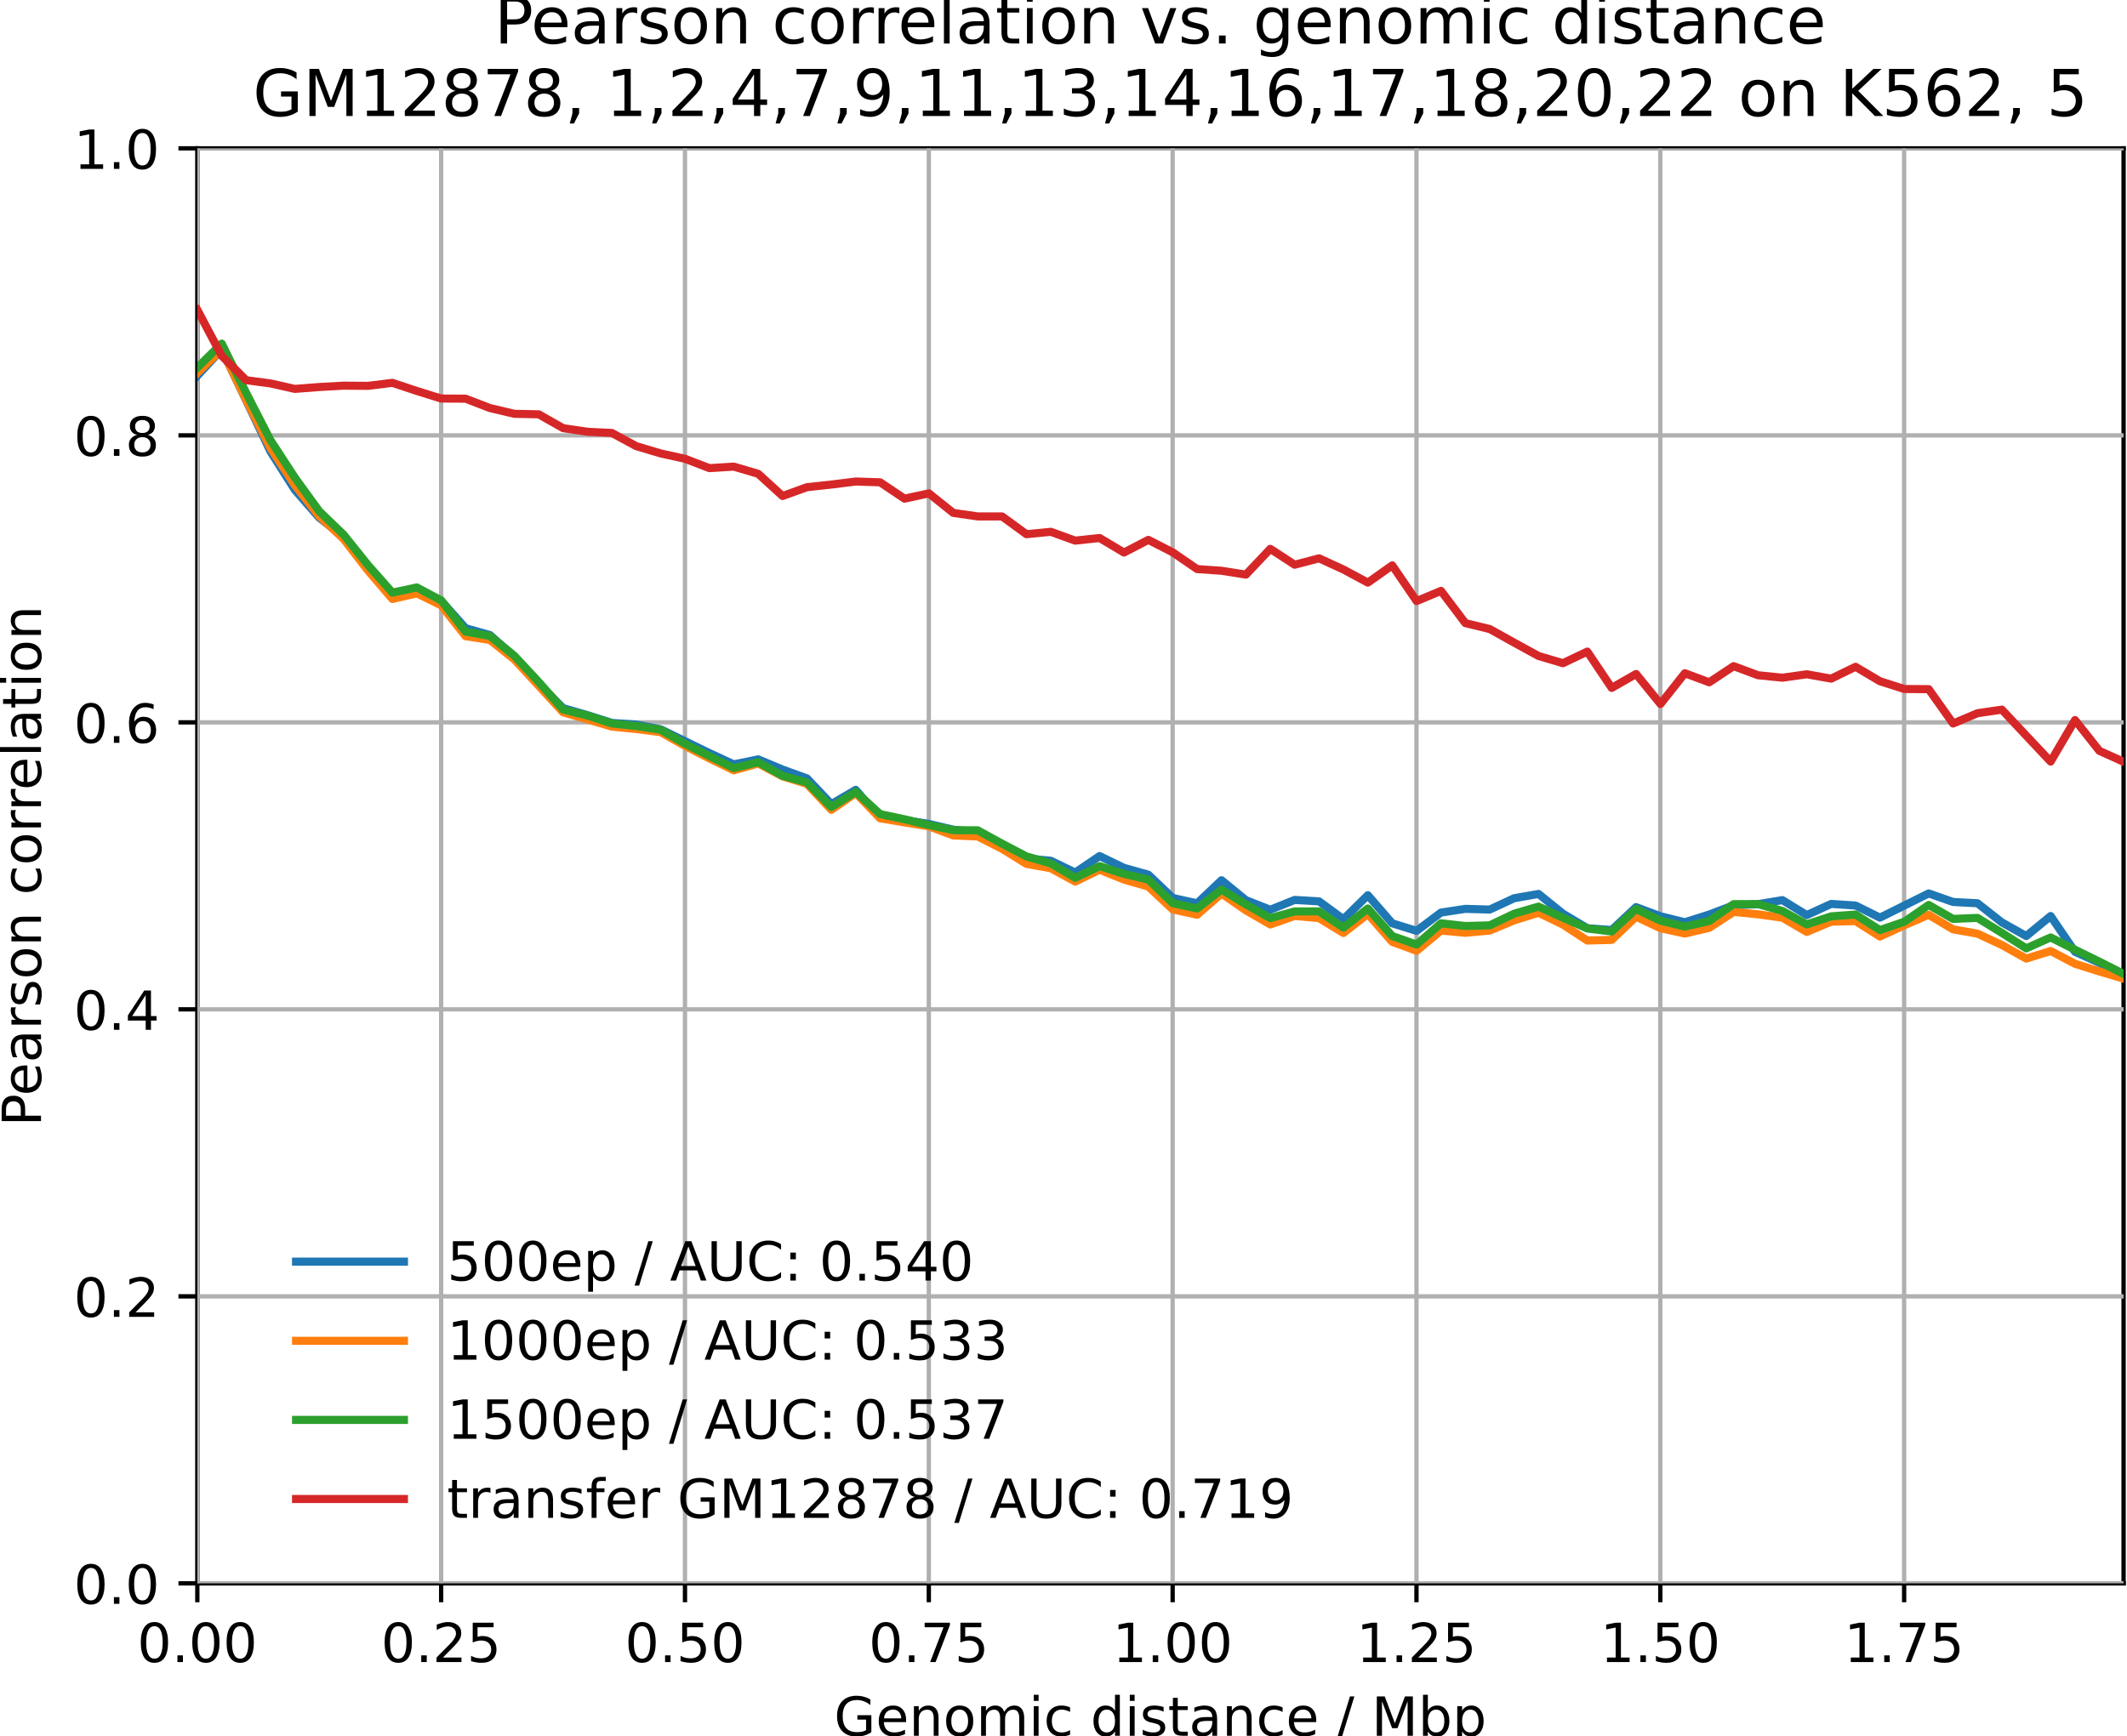
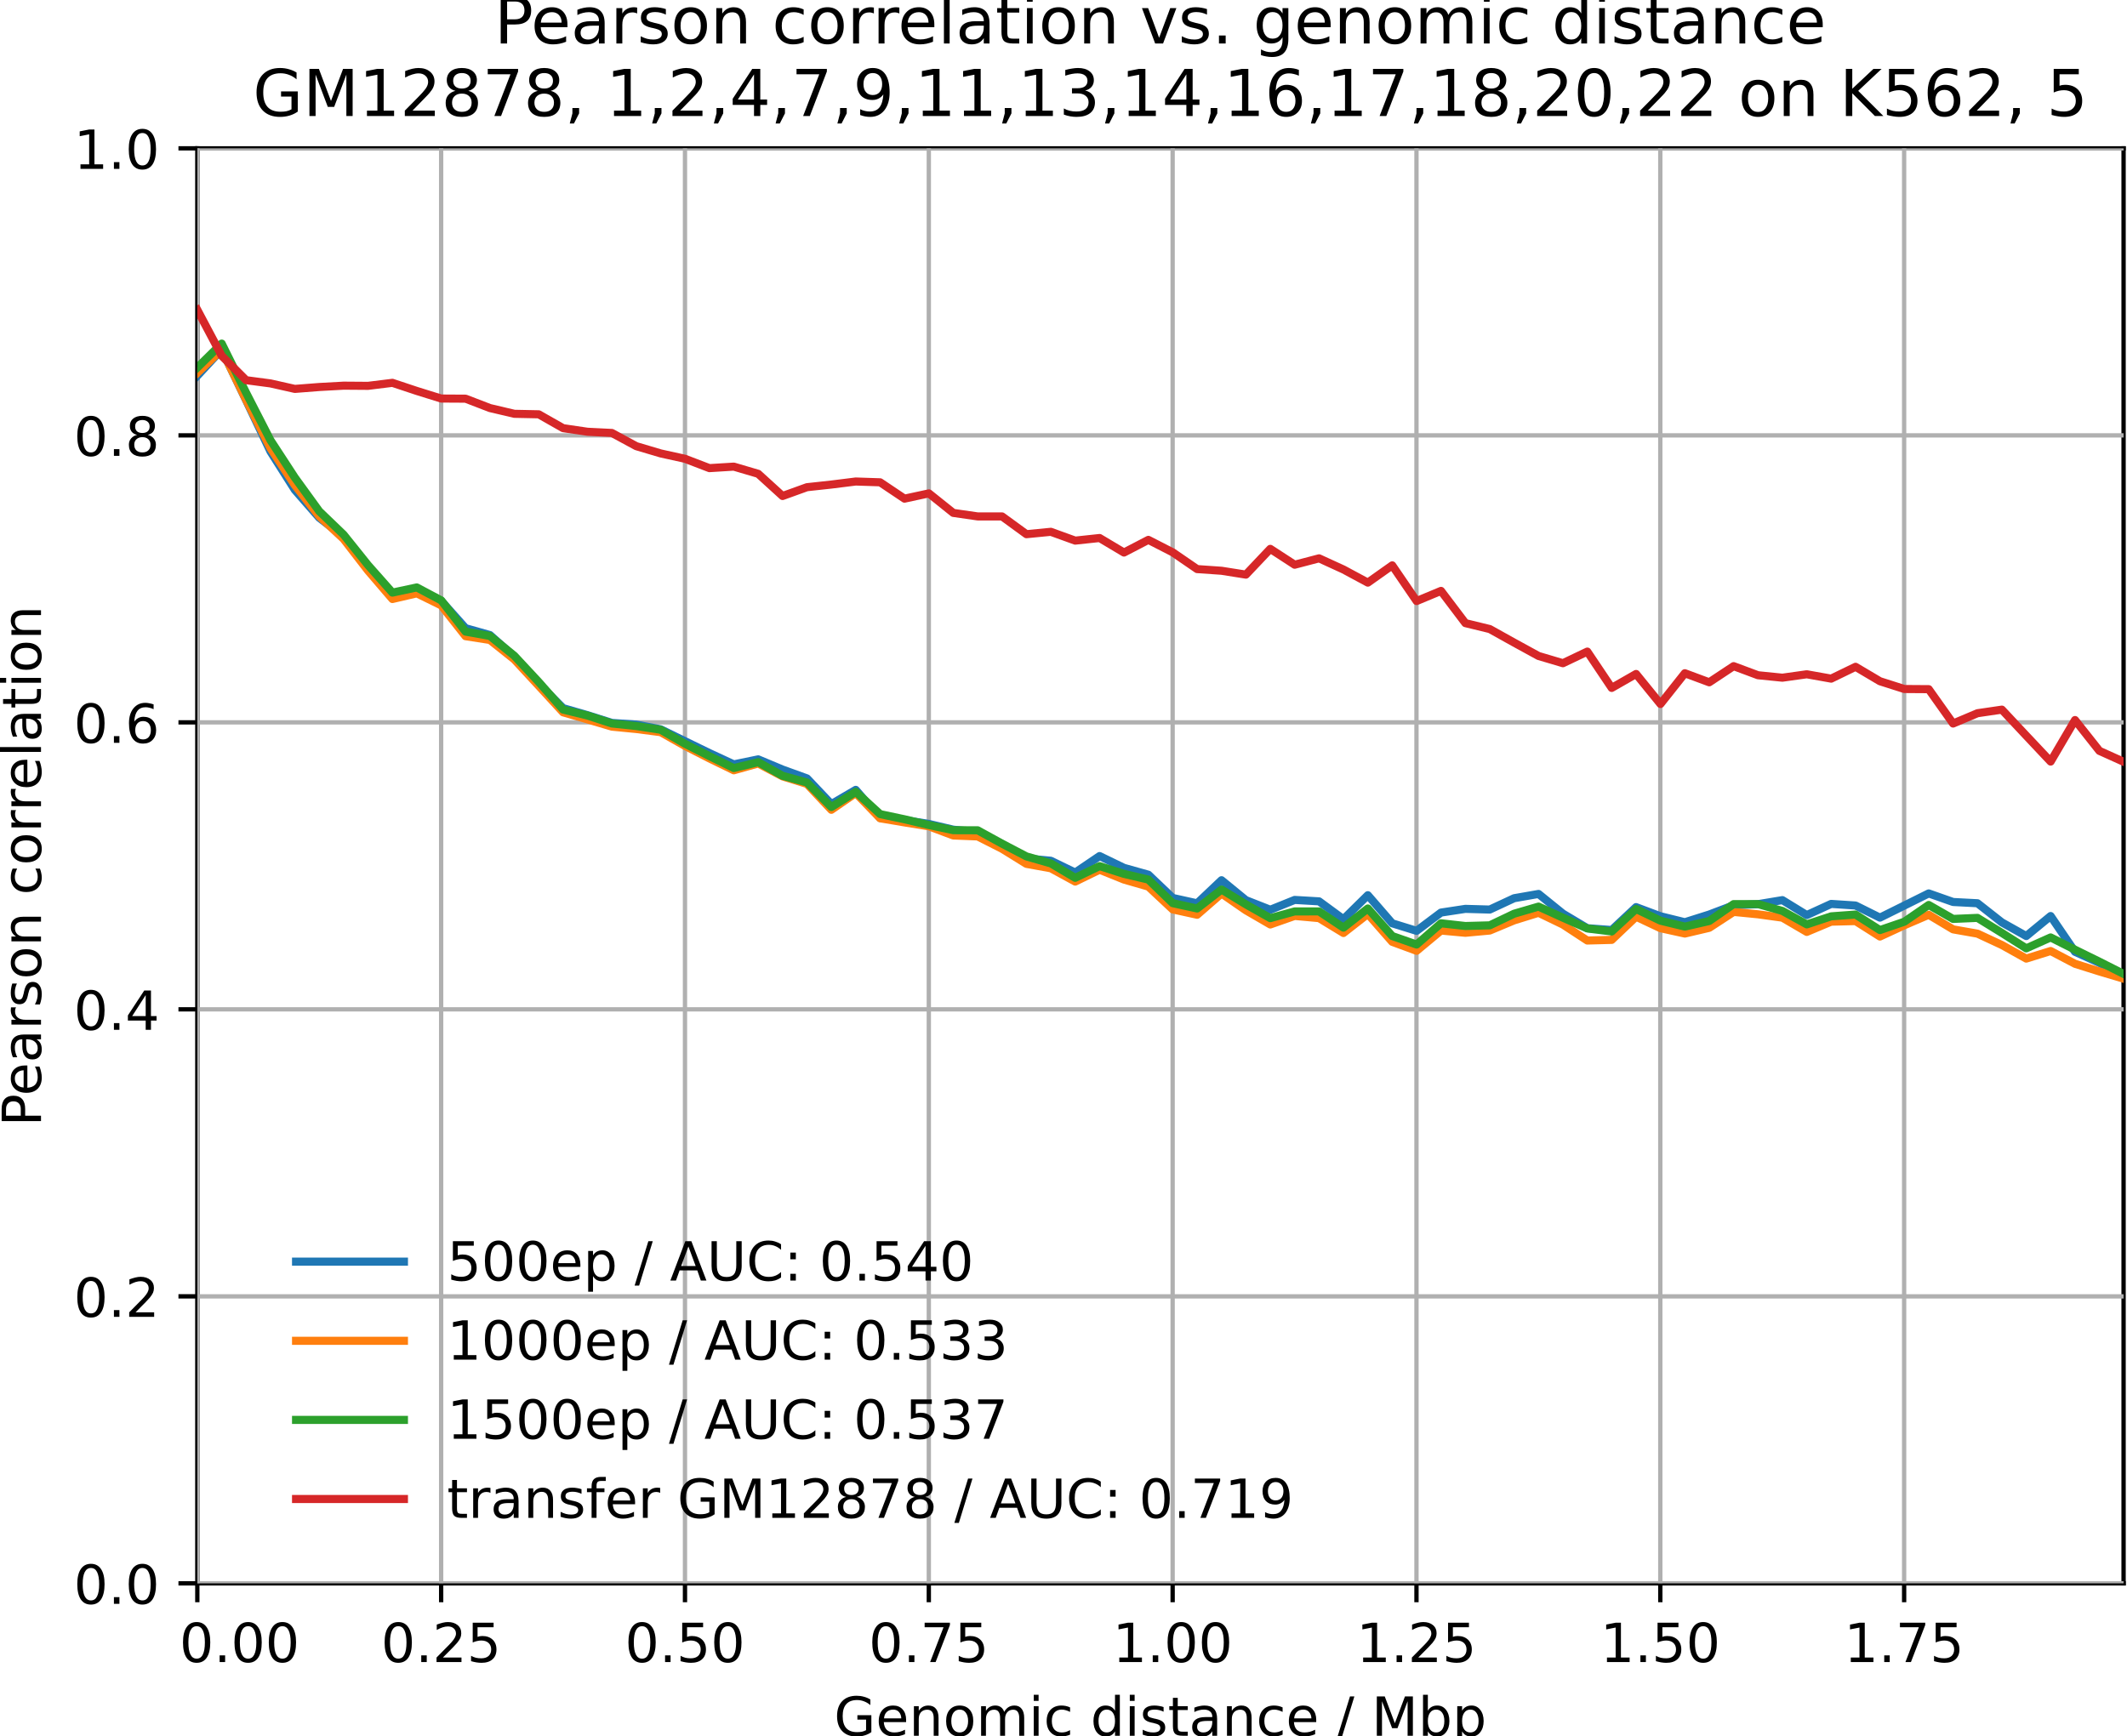
<svg xmlns="http://www.w3.org/2000/svg" version="1.1" id="svg2" xml:space="preserve" width="80mm" height="65.3mm" viewBox="0 0 302.362 246.803">
  <defs id="defs6">
    <clipPath clipPathUnits="userSpaceOnUse" id="clipPath22">
      <path d="M 57.6,38.016 H 414.72 V 304.128 H 57.6 Z" id="path20" />
    </clipPath>
    <clipPath clipPathUnits="userSpaceOnUse" id="clipPath40">
      <path d="M 57.6,38.016 H 414.72 V 304.128 H 57.6 Z" id="path38" />
    </clipPath>
    <clipPath clipPathUnits="userSpaceOnUse" id="clipPath58">
      <path d="M 57.6,38.016 H 414.72 V 304.128 H 57.6 Z" id="path56" />
    </clipPath>
    <clipPath clipPathUnits="userSpaceOnUse" id="clipPath76">
      <path d="M 57.6,38.016 H 414.72 V 304.128 H 57.6 Z" id="path74" />
    </clipPath>
    <clipPath clipPathUnits="userSpaceOnUse" id="clipPath94">
      <path d="M 57.6,38.016 H 414.72 V 304.128 H 57.6 Z" id="path92" />
    </clipPath>
    <clipPath clipPathUnits="userSpaceOnUse" id="clipPath112">
      <path d="M 57.6,38.016 H 414.72 V 304.128 H 57.6 Z" id="path110" />
    </clipPath>
    <clipPath clipPathUnits="userSpaceOnUse" id="clipPath130">
      <path d="M 57.6,38.016 H 414.72 V 304.128 H 57.6 Z" id="path128" />
    </clipPath>
    <clipPath clipPathUnits="userSpaceOnUse" id="clipPath148">
      <path d="M 57.6,38.016 H 414.72 V 304.128 H 57.6 Z" id="path146" />
    </clipPath>
    <clipPath clipPathUnits="userSpaceOnUse" id="clipPath170">
      <path d="M 57.6,38.016 H 414.72 V 304.128 H 57.6 Z" id="path168" />
    </clipPath>
    <clipPath clipPathUnits="userSpaceOnUse" id="clipPath188">
      <path d="M 57.6,38.016 H 414.72 V 304.128 H 57.6 Z" id="path186" />
    </clipPath>
    <clipPath clipPathUnits="userSpaceOnUse" id="clipPath206">
      <path d="M 57.6,38.016 H 414.72 V 304.128 H 57.6 Z" id="path204" />
    </clipPath>
    <clipPath clipPathUnits="userSpaceOnUse" id="clipPath224">
      <path d="M 57.6,38.016 H 414.72 V 304.128 H 57.6 Z" id="path222" />
    </clipPath>
    <clipPath clipPathUnits="userSpaceOnUse" id="clipPath242">
      <path d="M 57.6,38.016 H 414.72 V 304.128 H 57.6 Z" id="path240" />
    </clipPath>
    <clipPath clipPathUnits="userSpaceOnUse" id="clipPath260">
      <path d="M 57.6,38.016 H 414.72 V 304.128 H 57.6 Z" id="path258" />
    </clipPath>
    <clipPath clipPathUnits="userSpaceOnUse" id="clipPath282">
      <path d="M 57.6,38.016 H 414.72 V 304.128 H 57.6 Z" id="path280" />
    </clipPath>
    <clipPath clipPathUnits="userSpaceOnUse" id="clipPath292">
      <path d="M 57.6,38.016 H 414.72 V 304.128 H 57.6 Z" id="path290" />
    </clipPath>
    <clipPath clipPathUnits="userSpaceOnUse" id="clipPath302">
      <path d="M 57.6,38.016 H 414.72 V 304.128 H 57.6 Z" id="path300" />
    </clipPath>
    <clipPath clipPathUnits="userSpaceOnUse" id="clipPath312">
      <path d="M 57.6,38.016 H 414.72 V 304.128 H 57.6 Z" id="path310" />
    </clipPath>
  </defs>
  <g id="g10" transform="matrix(1.333333,0,0,-1.333333,-28.02396,443.5936)">
    <path d="M 42.055,163.839 V 316.873" style="fill:none;stroke:#000000;stroke-width:0.46;stroke-linecap:square;stroke-linejoin:miter;stroke-miterlimit:10;stroke-dasharray:none;stroke-opacity:1" id="path318" />
    <path d="M 247.425,163.839 V 316.873" style="fill:none;stroke:#000000;stroke-width:0.46;stroke-linecap:square;stroke-linejoin:miter;stroke-miterlimit:10;stroke-dasharray:none;stroke-opacity:1" id="path320" />
    <path d="M 42.055,163.839 H 247.425" style="fill:none;stroke:#000000;stroke-width:0.46;stroke-linecap:square;stroke-linejoin:miter;stroke-miterlimit:10;stroke-dasharray:none;stroke-opacity:1" id="path322" />
    <path d="M 42.055,316.873 H 247.425" style="fill:none;stroke:#000000;stroke-width:0.46;stroke-linecap:square;stroke-linejoin:miter;stroke-miterlimit:10;stroke-dasharray:none;stroke-opacity:1" id="path324" />
    <path d="m 52.582,198.145 h 11.501" style="fill:none;stroke:#1f77b4;stroke-width:0.863;stroke-linecap:square;stroke-linejoin:round;stroke-miterlimit:10;stroke-dasharray:none;stroke-opacity:1" id="path334" />
    <path d="m 52.582,189.707 h 11.501" style="fill:none;stroke:#ff7f0e;stroke-width:0.863;stroke-linecap:square;stroke-linejoin:round;stroke-miterlimit:10;stroke-dasharray:none;stroke-opacity:1" id="path340" />
    <path d="m 52.582,181.27 h 11.501" style="fill:none;stroke:#2ca02c;stroke-width:0.863;stroke-linecap:square;stroke-linejoin:round;stroke-miterlimit:10;stroke-dasharray:none;stroke-opacity:1" id="path346" />
    <path d="m 52.582,172.832 h 11.501" style="fill:none;stroke:#d62728;stroke-width:0.863;stroke-linecap:square;stroke-linejoin:round;stroke-miterlimit:10;stroke-dasharray:none;stroke-opacity:1" id="path352" />
    <g id="g16" transform="matrix(0.5750732,0,0,0.5750732,8.931097,141.977)">
      <g id="g18" clip-path="url(#clipPath22)">
        <path d="M 57.6,38.016 V 304.128" style="fill:none;stroke:#b0b0b0;stroke-width:0.8;stroke-linecap:square;stroke-linejoin:round;stroke-miterlimit:10;stroke-dasharray:none;stroke-opacity:1" id="path24" />
      </g>
    </g>
    <path d="m 42.055,163.839 v -2.013" style="fill:#000000;fill-opacity:1;fill-rule:nonzero;stroke:#000000;stroke-width:0.46;stroke-linecap:butt;stroke-linejoin:round;stroke-miterlimit:10;stroke-dasharray:none;stroke-opacity:1" id="path28" />
    <g id="g34" transform="matrix(0.5750732,0,0,0.5750732,8.931097,141.977)">
      <g id="g36" clip-path="url(#clipPath40)">
        <path d="M 102.805,38.016 V 304.128" style="fill:none;stroke:#b0b0b0;stroke-width:0.8;stroke-linecap:square;stroke-linejoin:round;stroke-miterlimit:10;stroke-dasharray:none;stroke-opacity:1" id="path42" />
      </g>
    </g>
    <path d="m 68.052,163.839 v -2.013" style="fill:#000000;fill-opacity:1;fill-rule:nonzero;stroke:#000000;stroke-width:0.46;stroke-linecap:butt;stroke-linejoin:round;stroke-miterlimit:10;stroke-dasharray:none;stroke-opacity:1" id="path46" />
    <g id="g52" transform="matrix(0.5750732,0,0,0.5750732,8.931097,141.977)">
      <g id="g54" clip-path="url(#clipPath58)">
        <path d="M 148.01,38.016 V 304.128" style="fill:none;stroke:#b0b0b0;stroke-width:0.8;stroke-linecap:square;stroke-linejoin:round;stroke-miterlimit:10;stroke-dasharray:none;stroke-opacity:1" id="path60" />
      </g>
    </g>
    <path d="m 94.048,163.839 v -2.013" style="fill:#000000;fill-opacity:1;fill-rule:nonzero;stroke:#000000;stroke-width:0.46;stroke-linecap:butt;stroke-linejoin:round;stroke-miterlimit:10;stroke-dasharray:none;stroke-opacity:1" id="path64" />
    <g id="g70" transform="matrix(0.5750732,0,0,0.5750732,8.931097,141.977)">
      <g id="g72" clip-path="url(#clipPath76)">
        <path d="M 193.215,38.016 V 304.128" style="fill:none;stroke:#b0b0b0;stroke-width:0.8;stroke-linecap:square;stroke-linejoin:round;stroke-miterlimit:10;stroke-dasharray:none;stroke-opacity:1" id="path78" />
      </g>
    </g>
    <path d="m 120.044,163.839 v -2.013" style="fill:#000000;fill-opacity:1;fill-rule:nonzero;stroke:#000000;stroke-width:0.46;stroke-linecap:butt;stroke-linejoin:round;stroke-miterlimit:10;stroke-dasharray:none;stroke-opacity:1" id="path82" />
    <g id="g88" transform="matrix(0.5750732,0,0,0.5750732,8.931097,141.977)">
      <g id="g90" clip-path="url(#clipPath94)">
        <path d="M 238.42,38.016 V 304.128" style="fill:none;stroke:#b0b0b0;stroke-width:0.8;stroke-linecap:square;stroke-linejoin:round;stroke-miterlimit:10;stroke-dasharray:none;stroke-opacity:1" id="path96" />
      </g>
    </g>
    <path d="m 146.04,163.839 v -2.013" style="fill:#000000;fill-opacity:1;fill-rule:nonzero;stroke:#000000;stroke-width:0.46;stroke-linecap:butt;stroke-linejoin:round;stroke-miterlimit:10;stroke-dasharray:none;stroke-opacity:1" id="path100" />
    <g id="g106" transform="matrix(0.5750732,0,0,0.5750732,8.931097,141.977)">
      <g id="g108" clip-path="url(#clipPath112)">
        <path d="M 283.625,38.016 V 304.128" style="fill:none;stroke:#b0b0b0;stroke-width:0.8;stroke-linecap:square;stroke-linejoin:round;stroke-miterlimit:10;stroke-dasharray:none;stroke-opacity:1" id="path114" />
      </g>
    </g>
    <path d="m 172.036,163.839 v -2.013" style="fill:#000000;fill-opacity:1;fill-rule:nonzero;stroke:#000000;stroke-width:0.46;stroke-linecap:butt;stroke-linejoin:round;stroke-miterlimit:10;stroke-dasharray:none;stroke-opacity:1" id="path118" />
    <g id="g124" transform="matrix(0.5750732,0,0,0.5750732,8.931097,141.977)">
      <g id="g126" clip-path="url(#clipPath130)">
        <path d="M 328.83,38.016 V 304.128" style="fill:none;stroke:#b0b0b0;stroke-width:0.8;stroke-linecap:square;stroke-linejoin:round;stroke-miterlimit:10;stroke-dasharray:none;stroke-opacity:1" id="path132" />
      </g>
    </g>
    <path d="m 198.033,163.839 v -2.013" style="fill:#000000;fill-opacity:1;fill-rule:nonzero;stroke:#000000;stroke-width:0.46;stroke-linecap:butt;stroke-linejoin:round;stroke-miterlimit:10;stroke-dasharray:none;stroke-opacity:1" id="path136" />
    <g id="g142" transform="matrix(0.5750732,0,0,0.5750732,8.931097,141.977)">
      <g id="g144" clip-path="url(#clipPath148)">
        <path d="M 374.035,38.016 V 304.128" style="fill:none;stroke:#b0b0b0;stroke-width:0.8;stroke-linecap:square;stroke-linejoin:round;stroke-miterlimit:10;stroke-dasharray:none;stroke-opacity:1" id="path150" />
      </g>
    </g>
    <path d="m 224.029,163.839 v -2.013" style="fill:#000000;fill-opacity:1;fill-rule:nonzero;stroke:#000000;stroke-width:0.46;stroke-linecap:butt;stroke-linejoin:round;stroke-miterlimit:10;stroke-dasharray:none;stroke-opacity:1" id="path154" />
    <g id="g164" transform="matrix(0.5750732,0,0,0.5750732,8.931097,141.977)">
      <g id="g166" clip-path="url(#clipPath170)">
        <path d="M 57.6,38.016 H 414.72" style="fill:none;stroke:#b0b0b0;stroke-width:0.8;stroke-linecap:square;stroke-linejoin:round;stroke-miterlimit:10;stroke-dasharray:none;stroke-opacity:1" id="path172" />
      </g>
    </g>
    <path d="M 42.055,163.839 H 40.043" style="fill:#000000;fill-opacity:1;fill-rule:nonzero;stroke:#000000;stroke-width:0.46;stroke-linecap:butt;stroke-linejoin:round;stroke-miterlimit:10;stroke-dasharray:none;stroke-opacity:1" id="path176" />
    <g id="g182" transform="matrix(0.5750732,0,0,0.5750732,8.931097,141.977)">
      <g id="g184" clip-path="url(#clipPath188)">
        <path d="M 57.6,91.238 H 414.72" style="fill:none;stroke:#b0b0b0;stroke-width:0.8;stroke-linecap:square;stroke-linejoin:round;stroke-miterlimit:10;stroke-dasharray:none;stroke-opacity:1" id="path190" />
      </g>
    </g>
    <path d="M 42.055,194.446 H 40.043" style="fill:#000000;fill-opacity:1;fill-rule:nonzero;stroke:#000000;stroke-width:0.46;stroke-linecap:butt;stroke-linejoin:round;stroke-miterlimit:10;stroke-dasharray:none;stroke-opacity:1" id="path194" />
    <g id="g200" transform="matrix(0.5750732,0,0,0.5750732,8.931097,141.977)">
      <g id="g202" clip-path="url(#clipPath206)">
        <path d="M 57.6,144.461 H 414.72" style="fill:none;stroke:#b0b0b0;stroke-width:0.8;stroke-linecap:square;stroke-linejoin:round;stroke-miterlimit:10;stroke-dasharray:none;stroke-opacity:1" id="path208" />
      </g>
    </g>
    <path d="M 42.055,225.053 H 40.043" style="fill:#000000;fill-opacity:1;fill-rule:nonzero;stroke:#000000;stroke-width:0.46;stroke-linecap:butt;stroke-linejoin:round;stroke-miterlimit:10;stroke-dasharray:none;stroke-opacity:1" id="path212" />
    <g id="g218" transform="matrix(0.5750732,0,0,0.5750732,8.931097,141.977)">
      <g id="g220" clip-path="url(#clipPath224)">
        <path d="M 57.6,197.683 H 414.72" style="fill:none;stroke:#b0b0b0;stroke-width:0.8;stroke-linecap:square;stroke-linejoin:round;stroke-miterlimit:10;stroke-dasharray:none;stroke-opacity:1" id="path226" />
      </g>
    </g>
    <path d="M 42.055,255.659 H 40.043" style="fill:#000000;fill-opacity:1;fill-rule:nonzero;stroke:#000000;stroke-width:0.46;stroke-linecap:butt;stroke-linejoin:round;stroke-miterlimit:10;stroke-dasharray:none;stroke-opacity:1" id="path230" />
    <g id="g236" transform="matrix(0.5750732,0,0,0.5750732,8.931097,141.977)">
      <g id="g238" clip-path="url(#clipPath242)">
        <path d="M 57.6,250.906 H 414.72" style="fill:none;stroke:#b0b0b0;stroke-width:0.8;stroke-linecap:square;stroke-linejoin:round;stroke-miterlimit:10;stroke-dasharray:none;stroke-opacity:1" id="path244" />
      </g>
    </g>
    <path d="M 42.055,286.266 H 40.043" style="fill:#000000;fill-opacity:1;fill-rule:nonzero;stroke:#000000;stroke-width:0.46;stroke-linecap:butt;stroke-linejoin:round;stroke-miterlimit:10;stroke-dasharray:none;stroke-opacity:1" id="path248" />
    <g id="g254" transform="matrix(0.5750732,0,0,0.5750732,8.931097,141.977)">
      <g id="g256" clip-path="url(#clipPath260)">
        <path d="M 57.6,304.128 H 414.72" style="fill:none;stroke:#b0b0b0;stroke-width:0.8;stroke-linecap:square;stroke-linejoin:round;stroke-miterlimit:10;stroke-dasharray:none;stroke-opacity:1" id="path262" />
      </g>
    </g>
    <path d="M 42.055,316.873 H 40.043" style="fill:#000000;fill-opacity:1;fill-rule:nonzero;stroke:#000000;stroke-width:0.46;stroke-linecap:butt;stroke-linejoin:round;stroke-miterlimit:10;stroke-dasharray:none;stroke-opacity:1" id="path266" />
    <g id="g276" transform="matrix(0.5750732,0,0,0.5750732,8.931097,141.977)">
      <g id="g278" clip-path="url(#clipPath282)">
        <path d="m 57.6,261.958 4.521,4.873 4.521,-9.412 4.521,-9.503 4.521,-7.12 4.521,-5.174 4.521,-3.482 4.521,-5.587 4.521,-5.648 4.521,1.195 4.521,-1.874 4.521,-5.078 4.521,-1.273 4.521,-4.017 4.521,-5.019 4.521,-4.519 4.521,-1.303 4.521,-1.436 4.521,-0.312 4.521,-0.873 4.521,-2.21 4.521,-2.2 4.521,-2.093 4.521,0.929 4.521,-1.892 4.521,-1.638 4.521,-4.77 4.521,2.644 4.521,-5.199 4.521,-0.402 4.521,-0.721 4.521,-1.06 4.521,-0.471 4.521,-2.189 4.521,-2.67 4.521,-0.434 4.521,-2.195 4.521,3.063 4.521,-2.187 4.521,-1.269 4.521,-4.312 4.521,-0.997 4.521,4.284 4.521,-3.696 4.521,-1.78 4.521,1.823 4.521,-0.265 4.521,-3.317 4.521,4.458 4.521,-5.214 4.521,-1.398 4.521,3.39 4.521,0.688 4.521,-0.128 4.521,2.103 4.521,0.793 4.521,-3.655 4.521,-2.699 4.521,-0.336 4.521,4.245 4.521,-1.692 4.521,-1.11 4.521,1.43 4.521,1.717 4.521,0.202 4.521,0.75 4.521,-2.774 4.521,2.073 4.521,-0.297 4.521,-2.249 4.521,2.243 4.521,2.248 4.521,-1.589 4.521,-0.233 4.521,-3.551 4.521,-2.532 4.521,3.711 4.521,-6.635 4.521,-2.053 4.521,-2.408" style="fill:none;stroke:#1f77b4;stroke-width:1.5;stroke-linecap:square;stroke-linejoin:round;stroke-miterlimit:10;stroke-dasharray:none;stroke-opacity:1" id="path284" />
      </g>
    </g>
    <g id="g286" transform="matrix(0.5750732,0,0,0.5750732,8.931097,141.977)">
      <g id="g288" clip-path="url(#clipPath292)">
        <path d="m 57.6,262.485 4.521,4.322 4.521,-9.312 4.521,-8.968 4.521,-6.857 4.521,-5.773 4.521,-4.21 4.521,-5.858 4.521,-5.272 4.521,1.05 4.521,-2.219 4.521,-5.725 4.521,-0.704 4.521,-3.607 4.521,-4.895 4.521,-4.915 4.521,-1.314 4.521,-1.34 4.521,-0.442 4.521,-0.581 4.521,-2.557 4.521,-2.314 4.521,-2.2 4.521,1.265 4.521,-2.393 4.521,-1.396 4.521,-4.803 4.521,3.106 4.521,-4.681 4.521,-0.763 4.521,-0.727 4.521,-1.697 4.521,-0.179 4.521,-2.288 4.521,-2.799 4.521,-0.817 4.521,-2.468 4.521,2.202 4.521,-1.827 4.521,-1.305 4.521,-4.231 4.521,-0.991 4.521,3.94 4.521,-3.118 4.521,-2.624 4.521,1.586 4.521,-0.41 4.521,-2.757 4.521,3.531 4.521,-5.167 4.521,-1.667 4.521,3.759 4.521,-0.415 4.521,0.417 4.521,1.888 4.521,1.402 4.521,-2.182 4.521,-2.96 4.521,0.118 4.521,4.298 4.521,-2.13 4.521,-0.994 4.521,1.062 4.521,2.952 4.521,-0.444 4.521,-0.624 4.521,-2.642 4.521,1.899 4.521,0.111 4.521,-2.867 4.521,2.089 4.521,1.945 4.521,-2.703 4.521,-0.796 4.521,-2.104 4.521,-2.522 4.521,1.407 4.521,-2.371 4.521,-1.423 4.521,-1.352" style="fill:none;stroke:#ff7f0e;stroke-width:1.5;stroke-linecap:square;stroke-linejoin:round;stroke-miterlimit:10;stroke-dasharray:none;stroke-opacity:1" id="path294" />
      </g>
    </g>
    <g id="g296" transform="matrix(0.5750732,0,0,0.5750732,8.931097,141.977)">
      <g id="g298" clip-path="url(#clipPath302)">
        <path d="m 57.6,263.474 4.521,4.449 4.521,-9.115 4.521,-8.81 4.521,-6.93 4.521,-6.234 4.521,-4.35 4.521,-5.641 4.521,-5.102 4.521,0.965 4.521,-2.403 4.521,-5.795 4.521,-0.809 4.521,-3.673 4.521,-4.856 4.521,-5.12 4.521,-1.106 4.521,-1.468 4.521,-0.476 4.521,-0.691 4.521,-2.605 4.521,-2.283 4.521,-2.217 4.521,1.096 4.521,-2.53 4.521,-1.239 4.521,-4.555 4.521,2.821 4.521,-4.13 4.521,-0.959 4.521,-1.071 4.521,-0.954 4.521,-0.016 4.521,-2.482 4.521,-2.363 4.521,-1.298 4.521,-2.675 4.521,2.173 4.521,-1.438 4.521,-1.06 4.521,-4.375 4.521,-0.983 4.521,3.51 4.521,-2.746 4.521,-2.554 4.521,1.246 4.521,0.001 4.521,-3.009 4.521,3.552 4.521,-5.106 4.521,-1.58 4.521,3.94 4.521,-0.504 4.521,0.125 4.521,2.157 4.521,1.319 4.521,-2.057 4.521,-1.998 4.521,-0.561 4.521,4.169 4.521,-2.167 4.521,-1.097 4.521,1.034 4.521,3.139 4.521,0.002 4.521,-1.268 4.521,-2.497 4.521,1.493 4.521,0.332 4.521,-2.879 4.521,1.548 4.521,3.107 4.521,-2.587 4.521,0.193 4.521,-2.787 4.521,-2.861 4.521,2.022 4.521,-2.275 4.521,-2.224 4.521,-2.285" style="fill:none;stroke:#2ca02c;stroke-width:1.5;stroke-linecap:square;stroke-linejoin:round;stroke-miterlimit:10;stroke-dasharray:none;stroke-opacity:1" id="path304" />
      </g>
    </g>
    <g id="g306" transform="matrix(0.5750732,0,0,0.5750732,8.931097,141.977)">
      <g id="g308" clip-path="url(#clipPath312)">
        <path d="m 57.6,274.185 4.521,-8.526 4.521,-4.52 4.521,-0.601 4.521,-1.018 4.521,0.353 4.521,0.248 4.521,-0.033 4.521,0.559 4.521,-1.505 4.521,-1.408 4.521,-0.026 4.521,-1.739 4.521,-1.066 4.521,-0.093 4.521,-2.57 4.521,-0.666 4.521,-0.223 4.521,-2.449 4.521,-1.344 4.521,-0.997 4.521,-1.732 4.521,0.279 4.521,-1.332 4.521,-4.116 4.521,1.633 4.521,0.49 4.521,0.565 4.521,-0.148 4.521,-3.031 4.521,0.978 4.521,-3.621 4.521,-0.652 4.521,-0.003 4.521,-3.293 4.521,0.442 4.521,-1.634 4.521,0.484 4.521,-2.695 4.521,2.351 4.521,-2.317 4.521,-3.102 4.521,-0.311 4.521,-0.716 4.521,4.775 4.521,-2.939 4.521,1.185 4.521,-2.071 4.521,-2.433 4.521,3.2 4.521,-6.617 4.521,1.883 4.521,-5.977 4.521,-1.1 4.521,-2.518 4.521,-2.474 4.521,-1.343 4.521,2.156 4.521,-6.737 4.521,2.586 4.521,-5.566 4.521,5.703 4.521,-1.681 4.521,2.995 4.521,-1.686 4.521,-0.455 4.521,0.634 4.521,-0.81 4.521,2.197 4.521,-2.677 4.521,-1.442 4.521,-0.031 4.521,-6.371 4.521,1.912 4.521,0.665 4.521,-4.828 4.521,-4.803 4.521,7.7 4.521,-5.717 4.521,-2.036" style="fill:none;stroke:#d62728;stroke-width:1.5;stroke-linecap:square;stroke-linejoin:round;stroke-miterlimit:10;stroke-dasharray:none;stroke-opacity:1" id="path314" />
      </g>
    </g>
  </g>
  <g id="layer1" style="display:inline" transform="translate(-28.02396,-17.20642)">
    <text style="font-variant:normal;font-weight:normal;font-size:7.668px;font-family:'DejaVu Sans';-inkscape-font-specification:DejaVuSans;writing-mode:lr-tb;fill:#000000;fill-opacity:1;fill-rule:nonzero;stroke:none;stroke-width:0.767" id="text180" x="38.51" y="245.259">
      <tspan x="38.51 43.387 45.825" y="245.259" id="tspan178" style="stroke-width:0.767">0.0</tspan>
    </text>
    <text style="font-variant:normal;font-weight:normal;font-size:7.668px;font-family:'DejaVu Sans';-inkscape-font-specification:DejaVuSans;writing-mode:lr-tb;fill:#000000;fill-opacity:1;fill-rule:nonzero;stroke:none;stroke-width:0.767" id="text198" x="38.51" y="204.45">
      <tspan x="38.51 43.387 45.825" y="204.45" id="tspan196" style="stroke-width:0.767">0.2</tspan>
    </text>
    <text style="font-variant:normal;font-weight:normal;font-size:7.668px;font-family:'DejaVu Sans';-inkscape-font-specification:DejaVuSans;writing-mode:lr-tb;fill:#000000;fill-opacity:1;fill-rule:nonzero;stroke:none;stroke-width:0.767" id="text216" x="38.51" y="163.641">
      <tspan x="38.51 43.387 45.825" y="163.641" id="tspan214" style="stroke-width:0.767">0.4</tspan>
    </text>
    <text style="font-variant:normal;font-weight:normal;font-size:7.668px;font-family:'DejaVu Sans';-inkscape-font-specification:DejaVuSans;writing-mode:lr-tb;fill:#000000;fill-opacity:1;fill-rule:nonzero;stroke:none;stroke-width:0.767" id="text234" x="38.51" y="122.832">
      <tspan x="38.51 43.387 45.825" y="122.832" id="tspan232" style="stroke-width:0.767">0.6</tspan>
    </text>
    <text style="font-variant:normal;font-weight:normal;font-size:7.668px;font-family:'DejaVu Sans';-inkscape-font-specification:DejaVuSans;writing-mode:lr-tb;fill:#000000;fill-opacity:1;fill-rule:nonzero;stroke:none;stroke-width:0.767" id="text252" x="38.51" y="82.023">
      <tspan x="38.51 43.387 45.825" y="82.023" id="tspan250" style="stroke-width:0.767">0.8</tspan>
    </text>
    <text style="font-variant:normal;font-weight:normal;font-size:7.668px;font-family:'DejaVu Sans';-inkscape-font-specification:DejaVuSans;writing-mode:lr-tb;fill:#000000;fill-opacity:1;fill-rule:nonzero;stroke:none;stroke-width:0.767" id="text270" x="38.51" y="41.214">
      <tspan x="38.51 43.387 45.825" y="41.214" id="tspan268" style="stroke-width:0.767">1.0</tspan>
    </text>
    <text transform="rotate(-90)" style="font-variant:normal;font-weight:normal;font-size:7.668px;font-family:'DejaVu Sans';-inkscape-font-specification:DejaVuSans;writing-mode:lr-tb;fill:#000000;fill-opacity:1;fill-rule:nonzero;stroke:none;stroke-width:0.767" id="text274" x="-177.37" y="33.85">
      <tspan x="-177.37 -172.746 -168.03 -163.33 -160.179 -156.184 -151.491 -146.63 -144.192 -139.975 -135.282 -132.13 -128.979 -124.264 -122.132 -117.432 -114.426 -112.294 -107.602" y="33.85" id="tspan272" style="stroke-width:0.767">Pearson correlation</tspan>
    </text>
-     <text style="font-variant:normal;font-weight:normal;font-size:7.668px;font-family:'DejaVu Sans';-inkscape-font-specification:DejaVuSans;writing-mode:lr-tb;fill:#000000;fill-opacity:1;fill-rule:nonzero;stroke:none;stroke-width:0.767" id="text32" x="47.538" y="253.538">
-       <tspan x="47.538 52.414 54.852 59.729" y="253.538" id="tspan30" style="stroke-width:0.767">0.00</tspan>
+     <text style="font-variant:normal;font-weight:normal;font-size:7.668px;font-family:'DejaVu Sans';-inkscape-font-specification:DejaVuSans;writing-mode:lr-tb;fill:#000000;fill-opacity:1;fill-rule:nonzero;stroke:none;stroke-width:0.767" id="text32" x="53.538" y="253.538">
+       <tspan x="53.538 58.414 60.852 65.729" y="253.538" id="tspan30" style="stroke-width:0.767">0.00</tspan>
    </text>
    <text style="font-variant:normal;font-weight:normal;font-size:7.668px;font-family:'DejaVu Sans';-inkscape-font-specification:DejaVuSans;writing-mode:lr-tb;fill:#000000;fill-opacity:1;fill-rule:nonzero;stroke:none;stroke-width:0.767" id="text50" x="82.199" y="253.538">
      <tspan x="82.199 87.076 89.514 94.391" y="253.538" id="tspan48" style="stroke-width:0.767">0.25</tspan>
    </text>
    <text style="font-variant:normal;font-weight:normal;font-size:7.668px;font-family:'DejaVu Sans';-inkscape-font-specification:DejaVuSans;writing-mode:lr-tb;fill:#000000;fill-opacity:1;fill-rule:nonzero;stroke:none;stroke-width:0.767" id="text68" x="116.861" y="253.538">
      <tspan x="116.861 121.737 124.176 129.052" y="253.538" id="tspan66" style="stroke-width:0.767">0.50</tspan>
    </text>
    <text style="font-variant:normal;font-weight:normal;font-size:7.668px;font-family:'DejaVu Sans';-inkscape-font-specification:DejaVuSans;writing-mode:lr-tb;fill:#000000;fill-opacity:1;fill-rule:nonzero;stroke:none;stroke-width:0.767" id="text86" x="151.522" y="253.538">
      <tspan x="151.522 156.399 158.837 163.714" y="253.538" id="tspan84" style="stroke-width:0.767">0.75</tspan>
    </text>
    <text style="font-variant:normal;font-weight:normal;font-size:7.668px;font-family:'DejaVu Sans';-inkscape-font-specification:DejaVuSans;writing-mode:lr-tb;fill:#000000;fill-opacity:1;fill-rule:nonzero;stroke:none;stroke-width:0.767" id="text104" x="186.184" y="253.538">
      <tspan x="186.184 191.061 193.499 198.376" y="253.538" id="tspan102" style="stroke-width:0.767">1.00</tspan>
    </text>
    <text style="font-variant:normal;font-weight:normal;font-size:7.668px;font-family:'DejaVu Sans';-inkscape-font-specification:DejaVuSans;writing-mode:lr-tb;fill:#000000;fill-opacity:1;fill-rule:nonzero;stroke:none;stroke-width:0.767" id="text122" x="220.846" y="253.538">
      <tspan x="220.846 225.722 228.161 233.037" y="253.538" id="tspan120" style="stroke-width:0.767">1.25</tspan>
    </text>
    <text style="font-variant:normal;font-weight:normal;font-size:7.668px;font-family:'DejaVu Sans';-inkscape-font-specification:DejaVuSans;writing-mode:lr-tb;fill:#000000;fill-opacity:1;fill-rule:nonzero;stroke:none;stroke-width:0.767" id="text140" x="255.507" y="253.538">
      <tspan x="255.507 260.384 262.822 267.699" y="253.538" id="tspan138" style="stroke-width:0.767">1.50</tspan>
    </text>
    <text style="font-variant:normal;font-weight:normal;font-size:7.668px;font-family:'DejaVu Sans';-inkscape-font-specification:DejaVuSans;writing-mode:lr-tb;fill:#000000;fill-opacity:1;fill-rule:nonzero;stroke:none;stroke-width:0.767" id="text158" x="290.169" y="253.538">
      <tspan x="290.169 295.046 297.484 302.361" y="253.538" id="tspan156" style="stroke-width:0.767">1.75</tspan>
    </text>
    <text style="font-variant:normal;font-weight:normal;font-size:7.668px;font-family:'DejaVu Sans';-inkscape-font-specification:DejaVuSans;writing-mode:lr-tb;fill:#000000;fill-opacity:1;fill-rule:nonzero;stroke:none;stroke-width:0.767" id="text162" x="146.58" y="264.021">
      <tspan x="146.58 152.522 157.238 162.099 166.792 174.26 176.392 180.609 183.047 187.916 190.048 194.043 197.048 201.749 206.61 210.827 215.543 217.981 220.565 223.003 229.621 234.489" y="264.021" id="tspan160" style="stroke-width:0.767">Genomic distance / Mbp</tspan>
    </text>
    <text style="font-variant:normal;font-weight:normal;font-size:7.668px;font-family:'DejaVu Sans';-inkscape-font-specification:DejaVuSans;writing-mode:lr-tb;fill:#000000;fill-opacity:1;fill-rule:nonzero;stroke:none;stroke-width:0.767" id="text338" x="91.578" y="199.291">
      <tspan x="91.578 96.455 101.332 106.208 110.924 115.793 118.231 120.815 123.253 128.498 134.111 139.463 142.047 144.485 149.362 151.8 156.677 161.553" y="199.291" id="tspan336" style="stroke-width:0.767">500ep / AUC: 0.540</tspan>
    </text>
    <text style="font-variant:normal;font-weight:normal;font-size:7.668px;font-family:'DejaVu Sans';-inkscape-font-specification:DejaVuSans;writing-mode:lr-tb;fill:#000000;fill-opacity:1;fill-rule:nonzero;stroke:none;stroke-width:0.767" id="text344" x="91.578" y="210.541">
      <tspan x="91.578 96.455 101.332 106.208 111.085 115.8 120.669 123.108 125.692 128.13 133.375 138.987 144.339 146.923 149.362 154.238 156.677 161.553 166.43" y="210.541" id="tspan342" style="stroke-width:0.767">1000ep / AUC: 0.533</tspan>
    </text>
    <text style="font-variant:normal;font-weight:normal;font-size:7.668px;font-family:'DejaVu Sans';-inkscape-font-specification:DejaVuSans;writing-mode:lr-tb;fill:#000000;fill-opacity:1;fill-rule:nonzero;stroke:none;stroke-width:0.767" id="text350" x="91.578" y="221.79">
      <tspan x="91.578 96.455 101.332 106.208 111.085 115.8 120.669 123.108 125.692 128.13 133.375 138.987 144.339 146.923 149.362 154.238 156.677 161.553 166.43" y="221.79" id="tspan348" style="stroke-width:0.767">1500ep / AUC: 0.537</tspan>
    </text>
    <text style="font-variant:normal;font-weight:normal;font-size:7.668px;font-family:'DejaVu Sans';-inkscape-font-specification:DejaVuSans;writing-mode:lr-tb;fill:#000000;fill-opacity:1;fill-rule:nonzero;stroke:none;stroke-width:0.767" id="text356" x="91.578" y="233.04">
      <tspan x="91.578 94.584 97.735 102.436 107.297 111.292 113.991 118.706 121.858 124.296 130.239 136.856 141.732 146.609 151.486 156.362 161.239 163.677 166.261 168.699 173.944 179.557 184.909 187.493 189.931 194.808 197.246 202.123 206.999" y="233.04" id="tspan354" style="stroke-width:0.767">transfer GM12878 / AUC: 0.719</tspan>
    </text>
    <text style="font-variant:normal;font-weight:normal;font-size:9.201px;font-family:'DejaVu Sans';-inkscape-font-specification:DejaVuSans;writing-mode:lr-tb;fill:#000000;fill-opacity:1;fill-rule:nonzero;stroke:none;stroke-width:0.767" id="text328" x="98.298" y="23.389">
      <tspan x="98.298 103.846 109.505 115.145 118.927 123.721 129.352 135.185 138.111 143.172 148.803 152.585 156.366 162.025 164.583 170.223 173.83 176.388 182.019 187.853 190.779 196.226 201.02 203.946 206.872 212.714 218.373 224.207 229.838 238.8 241.358 246.418 249.344 255.187 257.745 262.539 266.146 271.786 277.619 282.68" y="23.389" id="tspan326" style="stroke-width:0.767">Pearson correlation vs. genomic distance</tspan>
    </text>
    <text style="font-variant:normal;font-weight:normal;font-size:9.201px;font-family:'DejaVu Sans';-inkscape-font-specification:DejaVuSans;writing-mode:lr-tb;fill:#000000;fill-opacity:1;fill-rule:nonzero;stroke:none;stroke-width:0.767" id="text332" x="63.976" y="33.702">
      <tspan x="63.976 71.107 79.047 84.899 90.751 96.603 102.455 108.307 111.233 114.159 120.011 122.937 128.789 131.715 137.567 140.493 146.345 149.271 155.123 158.049 163.901 169.752 172.678 178.53 184.382 187.308 193.16 199.012 201.938 207.79 213.642 216.568 222.42 228.272 231.198 237.05 242.902 245.828 251.68 257.532 260.458 266.31 272.161 275.087 280.719 286.552 289.478 295.514 301.366 307.218 313.07 315.996 318.922" y="33.702" id="tspan330" style="stroke-width:0.767">GM12878, 1,2,4,7,9,11,13,14,16,17,18,20,22 on K562, 5</tspan>
    </text>
  </g>
</svg>
